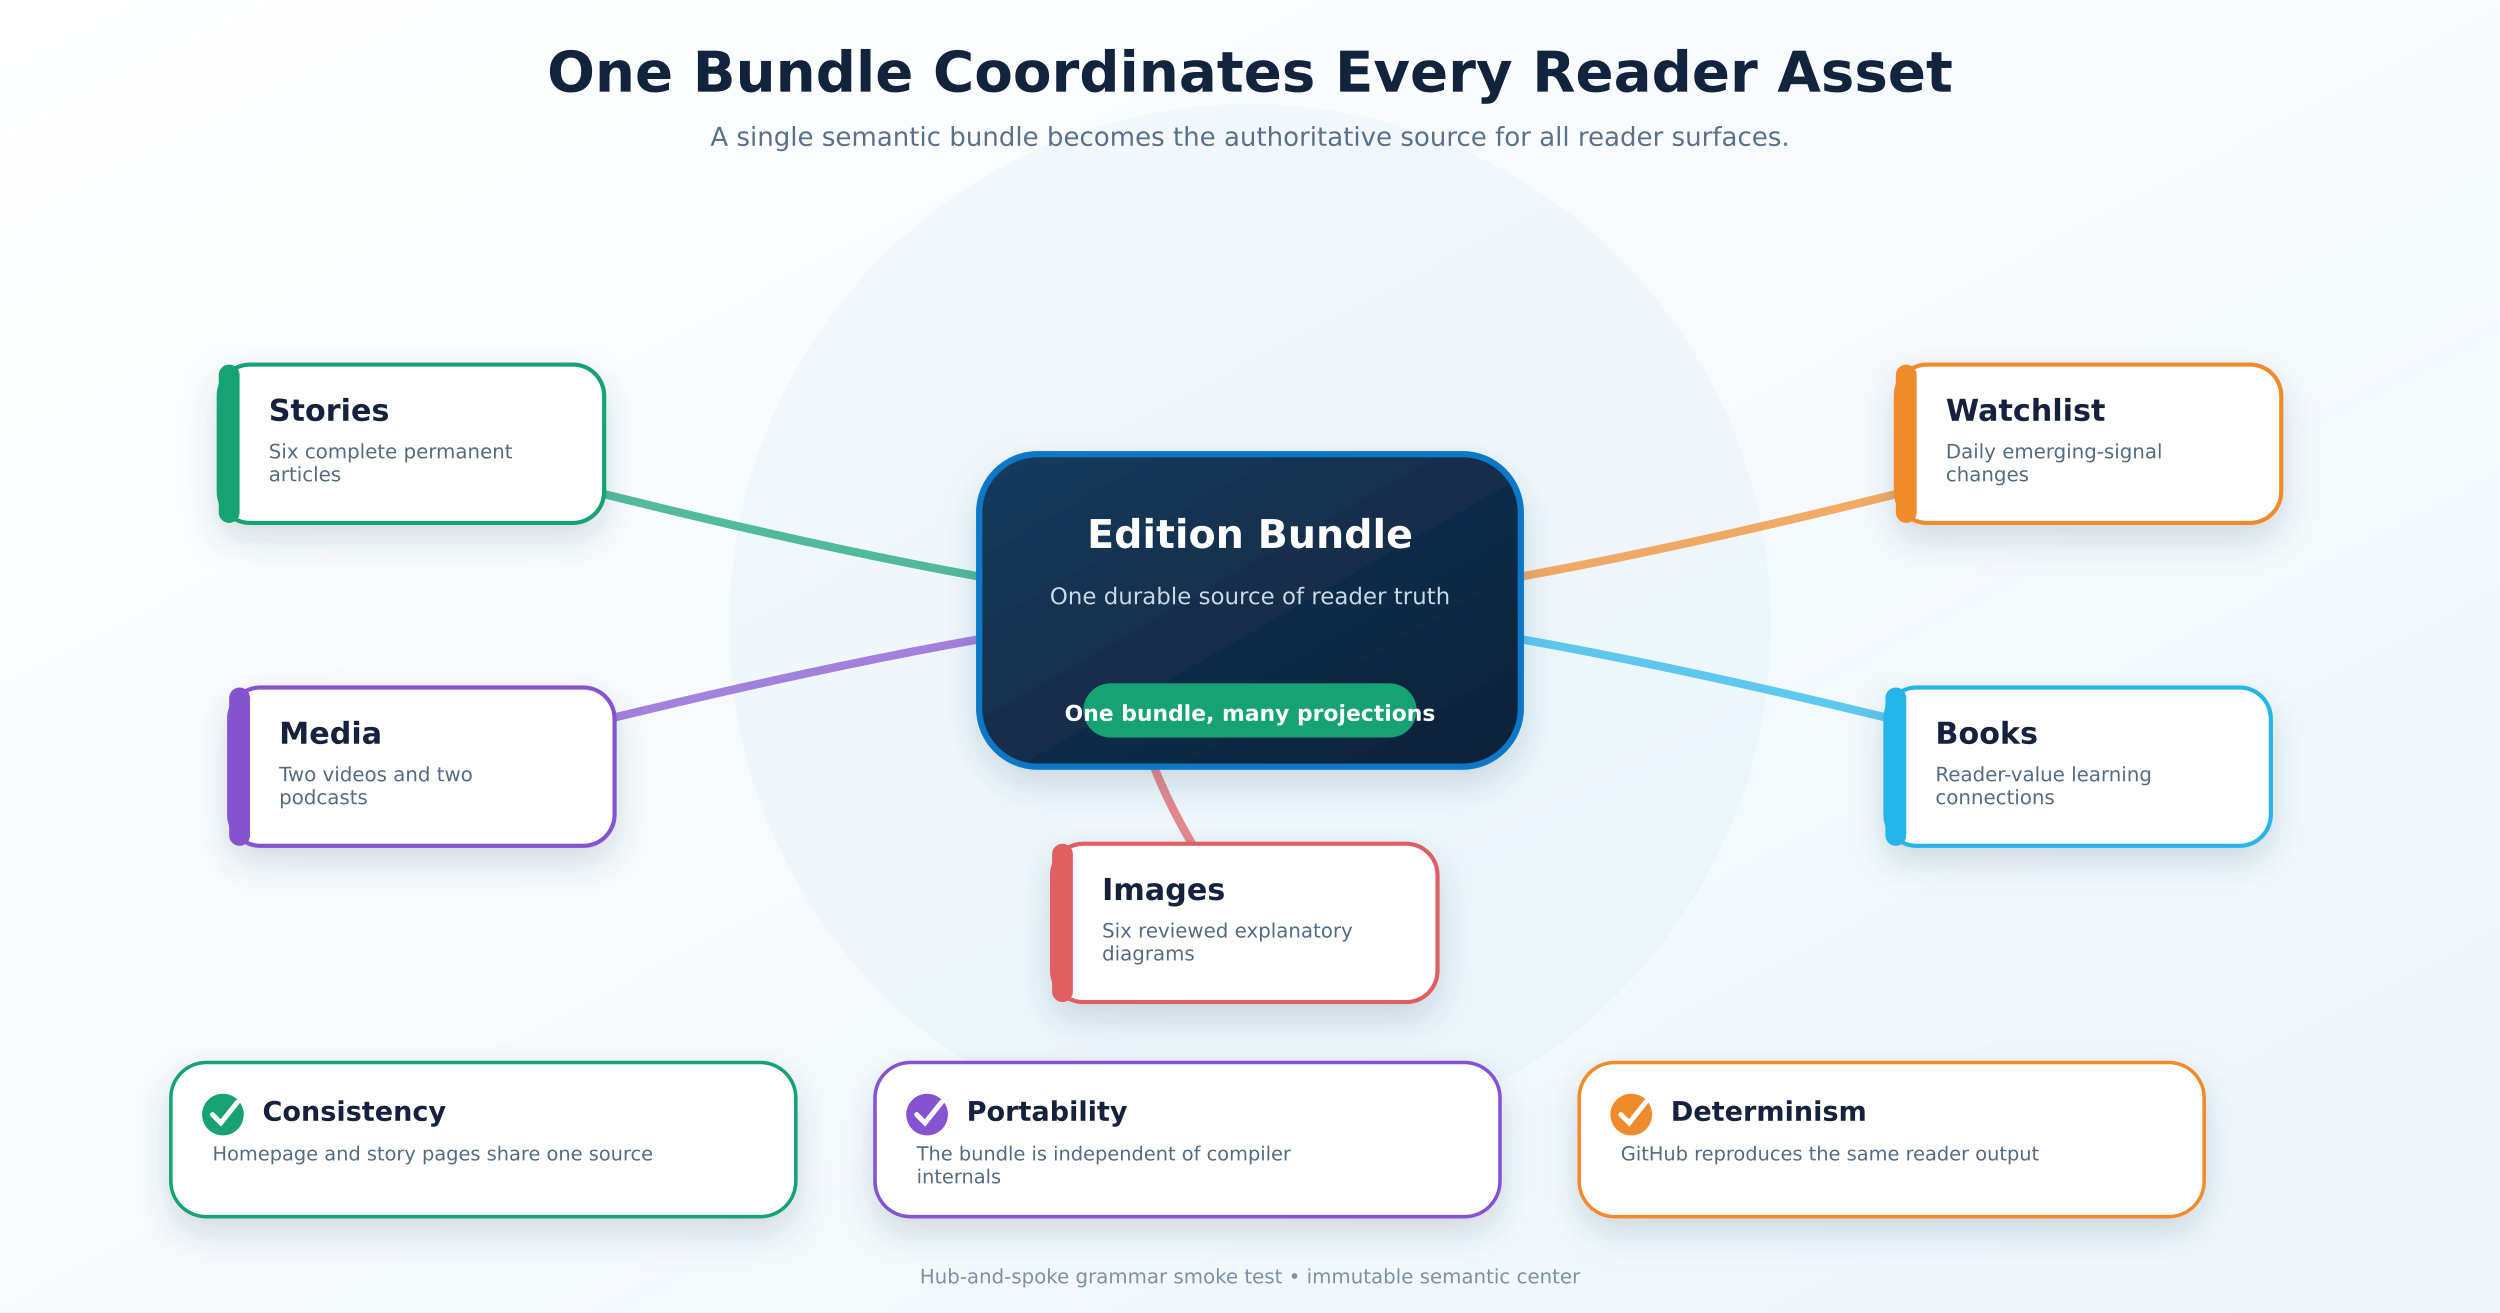
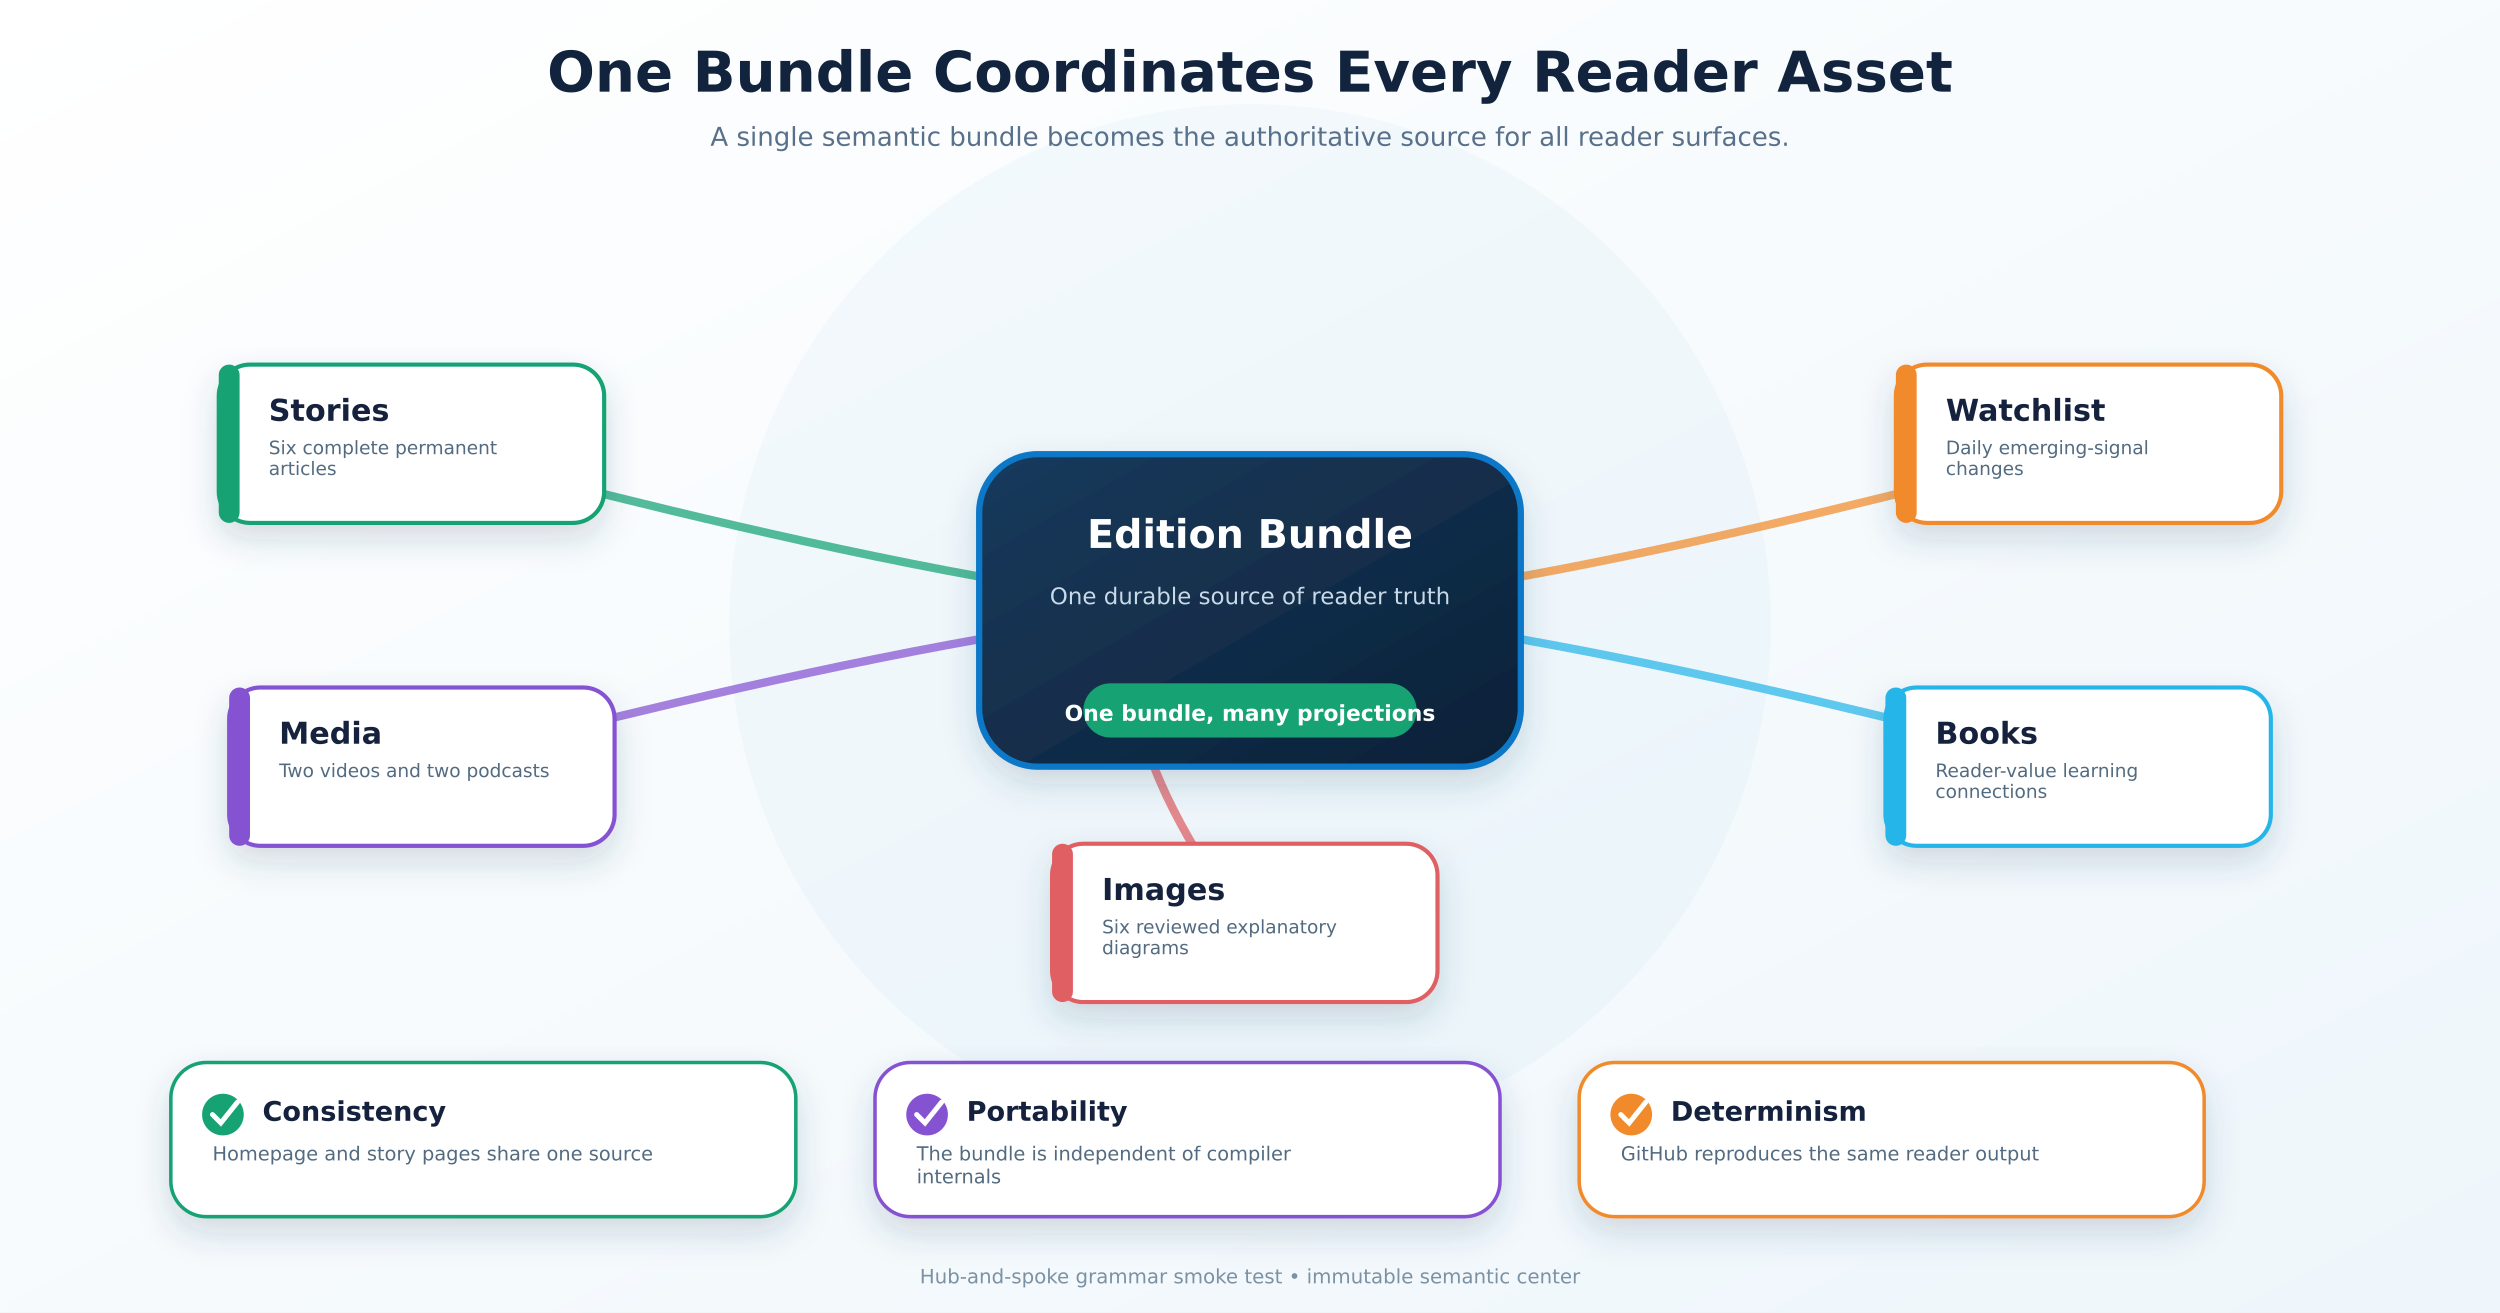
<svg xmlns="http://www.w3.org/2000/svg" width="1200" height="630" viewBox="0 0 1200 630">
  <defs>
    <linearGradient id="bg" x1="0" y1="0" x2="1" y2="1">
      <stop offset="0" stop-color="#ffffff" />
      <stop offset="1" stop-color="#eef6fb" />
    </linearGradient>
    <linearGradient id="panel" x1="0" y1="0" x2="1" y2="1">
      <stop offset="0" stop-color="#ffffff" />
      <stop offset="1" stop-color="#edf5fb" />
    </linearGradient>
    <linearGradient id="dark" x1="0" y1="0" x2="1" y2="1">
      <stop offset="0" stop-color="#193b5d" />
      <stop offset="1" stop-color="#0b2037" />
    </linearGradient>
    <filter id="shadow" x="-20%" y="-20%" width="140%" height="160%">
      <feDropShadow dx="0" dy="7" stdDeviation="8" flood-color="#334f6a" flood-opacity=".18" />
    </filter>
    <marker id="arrow" viewBox="0 0 10 10" refX="9" refY="5" markerWidth="7" markerHeight="7" orient="auto">
      <path d="M0,0 L10,5 L0,10 z" fill="#0f78c7" />
    </marker>
    <marker id="arrow2" viewBox="0 0 10 10" refX="9" refY="5" markerWidth="7" markerHeight="7" orient="auto">
      <path d="M0,0 L10,5 L0,10 z" fill="#14a273" />
    </marker>
  </defs>
  <rect width="1200" height="630" fill="url(#bg)" />
  <circle cx="600" cy="300" r="250" fill="#0f78c7" opacity=".035" />
  <g font-family="DejaVu Sans, Arial, sans-serif">
    <text x="600" y="44" text-anchor="middle" font-size="27" font-weight="800" fill="#12233d">One Bundle Coordinates Every Reader Asset</text>
    <text x="600" y="70" text-anchor="middle" font-size="12.5" fill="#587089">A single semantic bundle becomes the authoritative source for all reader surfaces.</text>
    <path d="M600 292 C480 292,197.5 213,197.5 213" fill="none" stroke="#14a273" stroke-width="4" opacity=".72" />
    <path d="M600 292 C480 292,202.5 368,202.5 368" fill="none" stroke="#8552d2" stroke-width="4" opacity=".72" />
    <path d="M600 292 C720 292,1002.5 213,1002.5 213" fill="none" stroke="#f18a2b" stroke-width="4" opacity=".72" />
    <path d="M600 292 C720 292,997.5 368,997.5 368" fill="none" stroke="#25b5e9" stroke-width="4" opacity=".72" />
    <path d="M600 292 C480 292,597.5 443,597.5 443" fill="none" stroke="#df5e62" stroke-width="4" opacity=".72" />
    <g filter="url(#shadow)">
      <rect x="470" y="218" width="260" height="150" rx="28" fill="url(#dark)" stroke="#0f78c7" stroke-width="3" />
      <text x="600" y="263" text-anchor="middle" font-size="19" font-weight="800" fill="#fff">Edition Bundle</text>
      <text x="600" y="290" font-size="11" font-weight="400" fill="#c8d9e7" text-anchor="middle">
        <tspan x="600" dy="0">One durable source of reader truth</tspan>
      </text>
      <rect x="520" y="328" width="160" height="26" rx="13" fill="#14a273" />
      <text x="600" y="346" text-anchor="middle" font-size="10.5" font-weight="800" fill="#fff">One bundle, many projections</text>
    </g>
    <g filter="url(#shadow)">
      <rect x="105" y="175" width="185" height="76" rx="15" fill="#fff" stroke="#14a273" stroke-width="2" />
      <rect x="105" y="175" width="10" height="76" rx="5" fill="#14a273" />
      <text x="129" y="202" font-size="14.5" font-weight="800" fill="#12233d">Stories</text>
-       <text x="129" y="220" font-size="9.5" font-weight="400" fill="#526b80" text-anchor="start">
+       <text x="129" y="218" font-size="8.9" font-weight="400" fill="#526b80" text-anchor="start">
        <tspan x="129" dy="0">Six complete permanent</tspan>
-         <tspan x="129" dy="11">articles</tspan>
+         <tspan x="129" dy="10">articles</tspan>
      </text>
    </g>
    <g filter="url(#shadow)">
      <rect x="110" y="330" width="185" height="76" rx="15" fill="#fff" stroke="#8552d2" stroke-width="2" />
      <rect x="110" y="330" width="10" height="76" rx="5" fill="#8552d2" />
      <text x="134" y="357" font-size="14.5" font-weight="800" fill="#12233d">Media</text>
-       <text x="134" y="375" font-size="9.5" font-weight="400" fill="#526b80" text-anchor="start">
-         <tspan x="134" dy="0">Two videos and two</tspan>
-         <tspan x="134" dy="11">podcasts</tspan>
+       <text x="134" y="373" font-size="8.9" font-weight="400" fill="#526b80" text-anchor="start">
+         <tspan x="134" dy="0">Two videos and two podcasts</tspan>
      </text>
    </g>
    <g filter="url(#shadow)">
      <rect x="910" y="175" width="185" height="76" rx="15" fill="#fff" stroke="#f18a2b" stroke-width="2" />
      <rect x="910" y="175" width="10" height="76" rx="5" fill="#f18a2b" />
      <text x="934" y="202" font-size="14.5" font-weight="800" fill="#12233d">Watchlist</text>
-       <text x="934" y="220" font-size="9.5" font-weight="400" fill="#526b80" text-anchor="start">
+       <text x="934" y="218" font-size="8.9" font-weight="400" fill="#526b80" text-anchor="start">
        <tspan x="934" dy="0">Daily emerging-signal</tspan>
-         <tspan x="934" dy="11">changes</tspan>
+         <tspan x="934" dy="10">changes</tspan>
      </text>
    </g>
    <g filter="url(#shadow)">
      <rect x="905" y="330" width="185" height="76" rx="15" fill="#fff" stroke="#25b5e9" stroke-width="2" />
      <rect x="905" y="330" width="10" height="76" rx="5" fill="#25b5e9" />
      <text x="929" y="357" font-size="14.5" font-weight="800" fill="#12233d">Books</text>
-       <text x="929" y="375" font-size="9.5" font-weight="400" fill="#526b80" text-anchor="start">
+       <text x="929" y="373" font-size="8.9" font-weight="400" fill="#526b80" text-anchor="start">
        <tspan x="929" dy="0">Reader-value learning</tspan>
-         <tspan x="929" dy="11">connections</tspan>
+         <tspan x="929" dy="10">connections</tspan>
      </text>
    </g>
    <g filter="url(#shadow)">
      <rect x="505" y="405" width="185" height="76" rx="15" fill="#fff" stroke="#df5e62" stroke-width="2" />
      <rect x="505" y="405" width="10" height="76" rx="5" fill="#df5e62" />
      <text x="529" y="432" font-size="14.5" font-weight="800" fill="#12233d">Images</text>
-       <text x="529" y="450" font-size="9.5" font-weight="400" fill="#526b80" text-anchor="start">
+       <text x="529" y="448" font-size="8.9" font-weight="400" fill="#526b80" text-anchor="start">
        <tspan x="529" dy="0">Six reviewed explanatory</tspan>
-         <tspan x="529" dy="11">diagrams</tspan>
+         <tspan x="529" dy="10">diagrams</tspan>
      </text>
    </g>
    <g filter="url(#shadow)">
      <rect x="82" y="510" width="300" height="74" rx="17" fill="#fff" stroke="#14a273" stroke-width="1.7" />
      <circle cx="107" cy="535" r="10" fill="#14a273" />
      <path d="M102,535 l4,4 l8,-10" fill="none" stroke="#fff" stroke-width="2.4" stroke-linecap="round" />
      <text x="126" y="538" font-size="13" font-weight="800" fill="#12233d">Consistency</text>
      <text x="102" y="557" font-size="9.3" font-weight="400" fill="#526b80" text-anchor="start">
        <tspan x="102" dy="0">Homepage and story pages share one source</tspan>
      </text>
    </g>
    <g filter="url(#shadow)">
      <rect x="420" y="510" width="300" height="74" rx="17" fill="#fff" stroke="#8552d2" stroke-width="1.7" />
      <circle cx="445" cy="535" r="10" fill="#8552d2" />
      <path d="M440,535 l4,4 l8,-10" fill="none" stroke="#fff" stroke-width="2.4" stroke-linecap="round" />
      <text x="464" y="538" font-size="13" font-weight="800" fill="#12233d">Portability</text>
      <text x="440" y="557" font-size="9.3" font-weight="400" fill="#526b80" text-anchor="start">
        <tspan x="440" dy="0">The bundle is independent of compiler</tspan>
        <tspan x="440" dy="11">internals</tspan>
      </text>
    </g>
    <g filter="url(#shadow)">
      <rect x="758" y="510" width="300" height="74" rx="17" fill="#fff" stroke="#f18a2b" stroke-width="1.7" />
      <circle cx="783" cy="535" r="10" fill="#f18a2b" />
      <path d="M778,535 l4,4 l8,-10" fill="none" stroke="#fff" stroke-width="2.4" stroke-linecap="round" />
      <text x="802" y="538" font-size="13" font-weight="800" fill="#12233d">Determinism</text>
      <text x="778" y="557" font-size="9.3" font-weight="400" fill="#526b80" text-anchor="start">
        <tspan x="778" dy="0">GitHub reproduces the same reader output</tspan>
      </text>
    </g>
    <text x="600" y="616" text-anchor="middle" font-size="9.5" fill="#7b91a4">Hub-and-spoke grammar smoke test • immutable semantic center</text>
  </g>
</svg>
